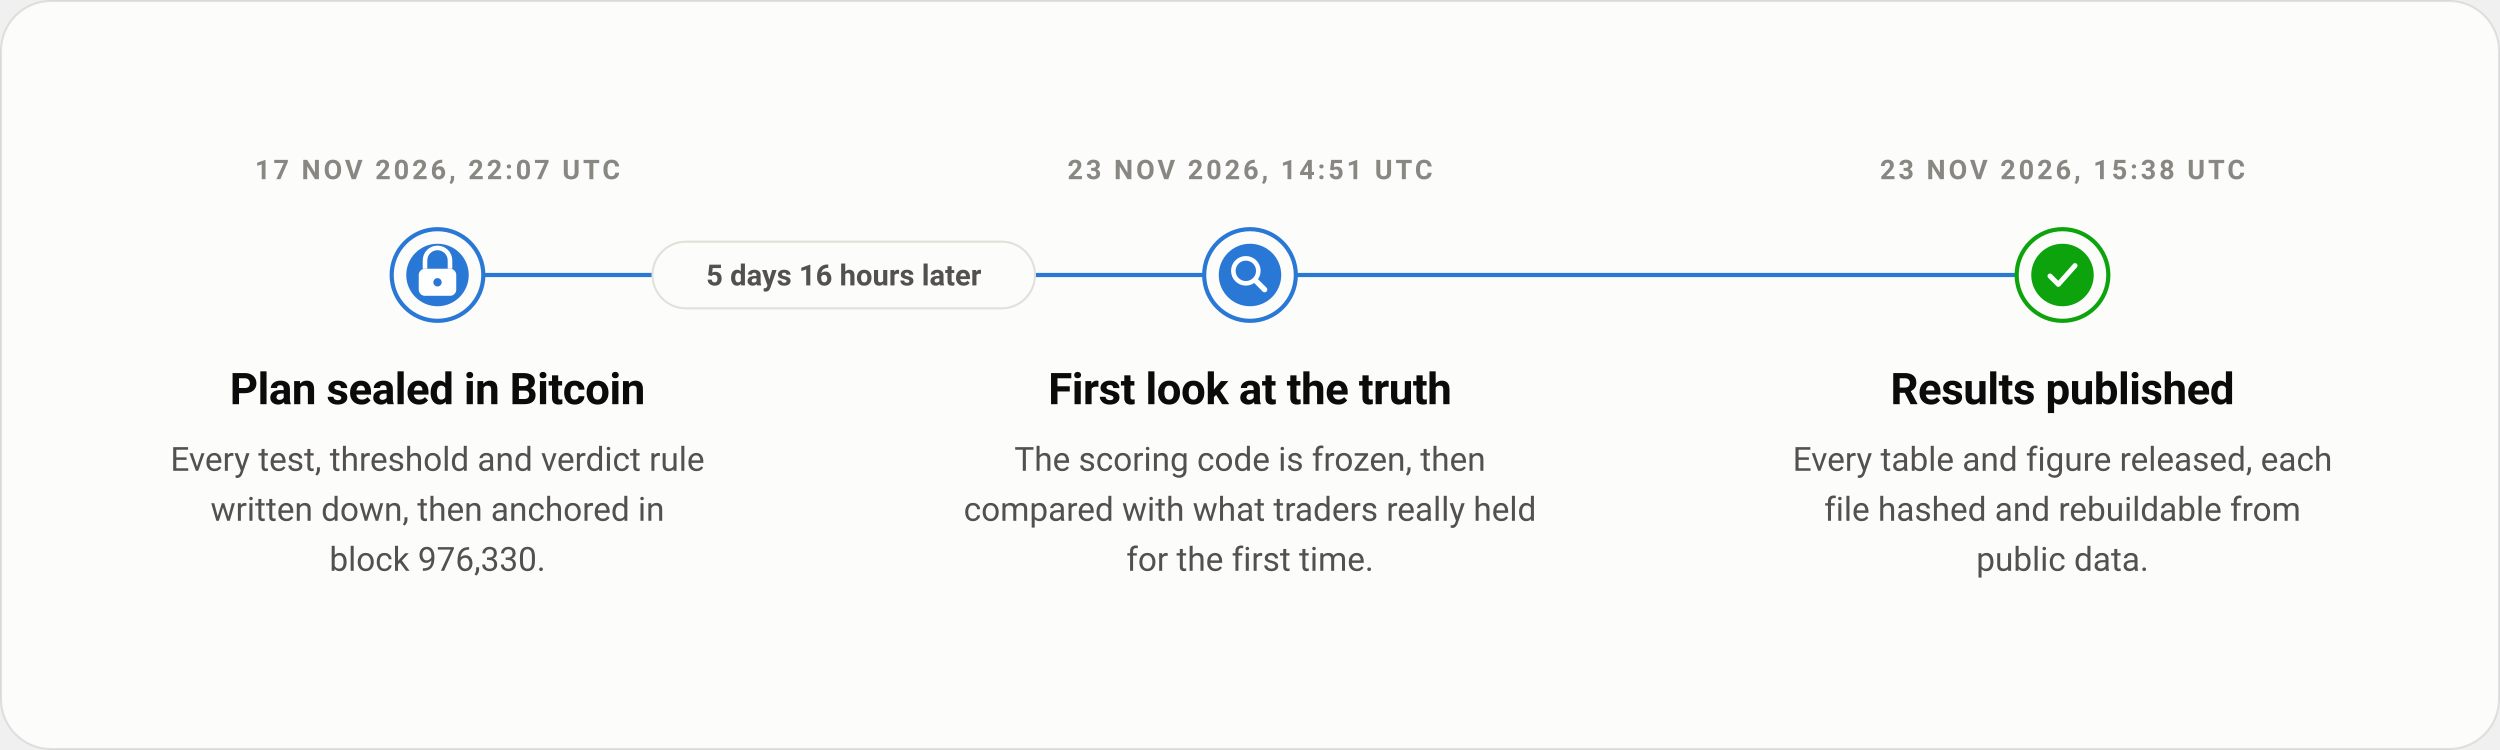
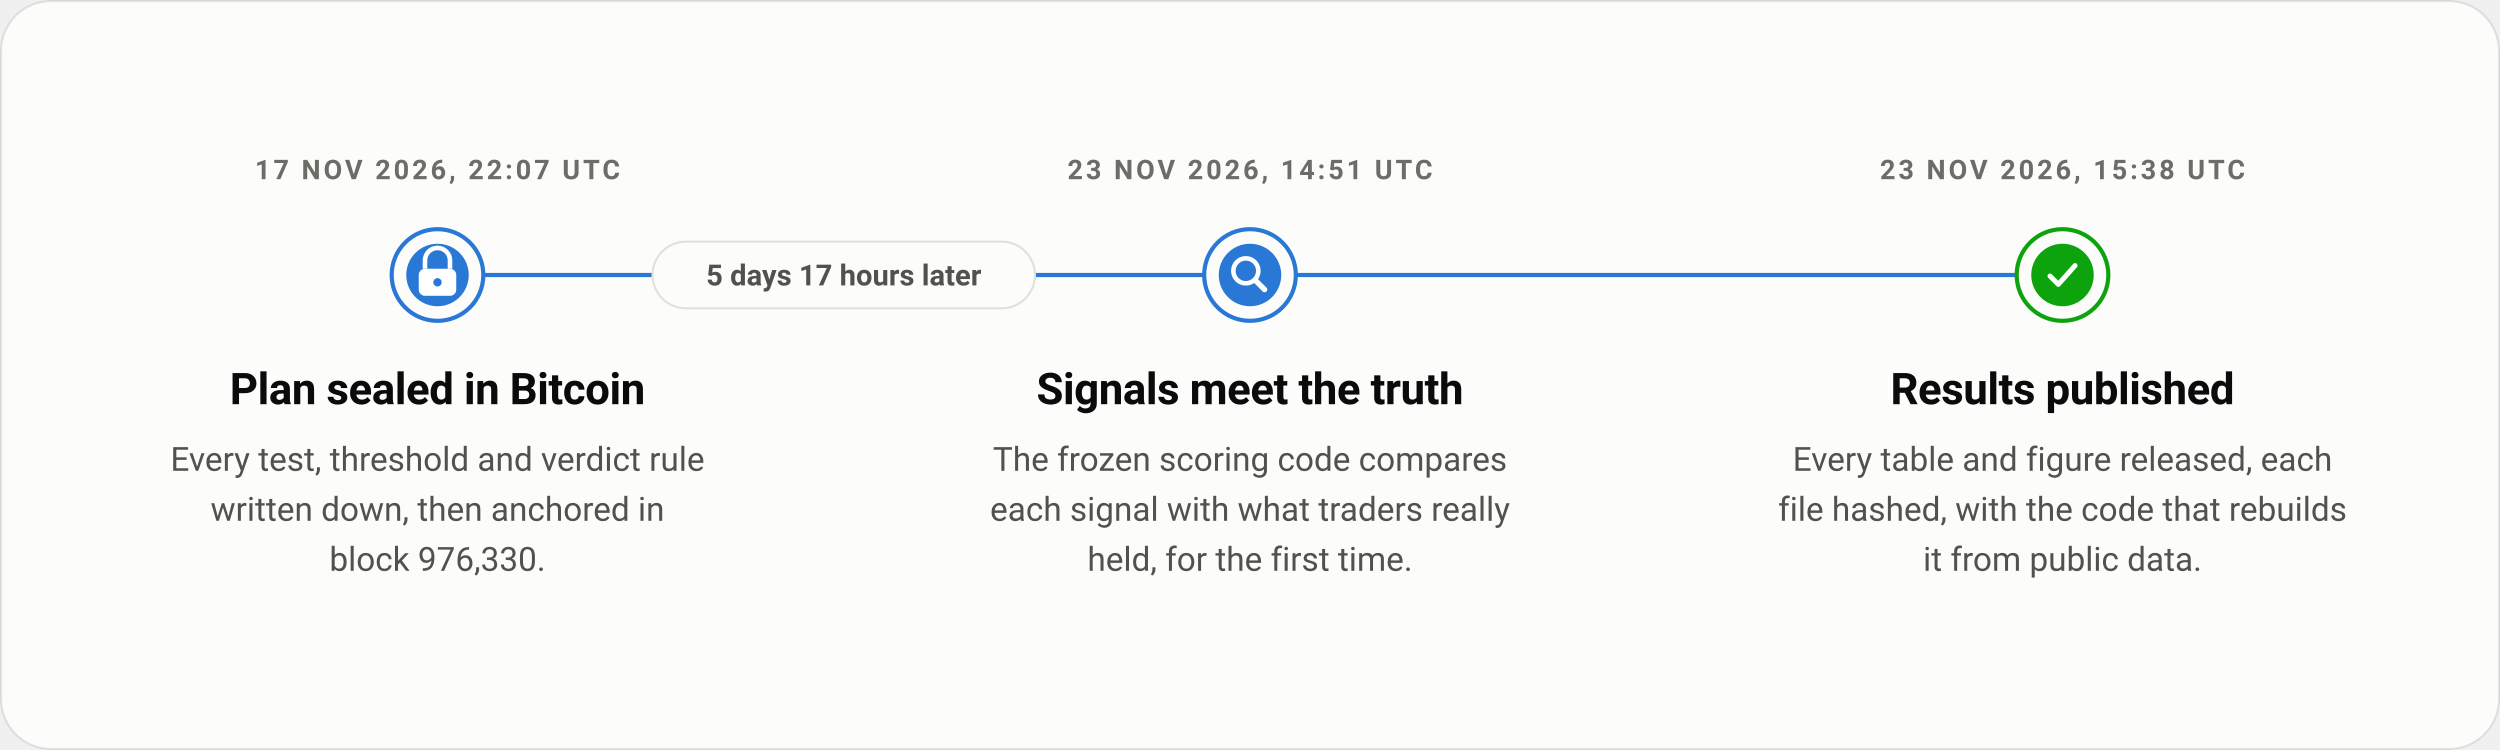
<svg xmlns="http://www.w3.org/2000/svg" width="1200" height="360" viewBox="0 0 1200 360" role="img" aria-labelledby="title desc">
-   <style>text{font-family:system-ui,-apple-system,"Segoe UI",Roboto,"Helvetica Neue",Arial,sans-serif}.fu{animation:fu .9s cubic-bezier(.22,1,.36,1) both}.fi{animation:fi .9s ease-out both}@keyframes fu{from{opacity:0;transform:translateY(12px)}to{opacity:1;transform:none}}@keyframes fi{from{opacity:0}to{opacity:1}}.d1{animation-delay:0.12s}.d2{animation-delay:0.24s}.d3{animation-delay:0.36s}.d4{animation-delay:0.48s}.d5{animation-delay:0.60s}.d6{animation-delay:0.72s}.d7{animation-delay:0.84s}.d8{animation-delay:0.96s}.d9{animation-delay:1.08s}.d10{animation-delay:1.20s}.d11{animation-delay:1.32s}.d12{animation-delay:1.44s}.d13{animation-delay:1.56s}.d14{animation-delay:1.68s}.d15{animation-delay:1.80s}.d16{animation-delay:1.92s}.d17{animation-delay:2.04s}.d18{animation-delay:2.16s}.d19{animation-delay:2.28s}.d20{animation-delay:2.40s}.d21{animation-delay:2.52s}.d22{animation-delay:2.64s}.d23{animation-delay:2.76s}.d24{animation-delay:2.88s}.draw{transform-box:fill-box;transform-origin:left center;animation:grow 2.2s cubic-bezier(.65,0,.35,1) .2s both}@keyframes grow{from{transform:scaleX(0)}to{transform:scaleX(1)}}.pop{animation:pop .7s cubic-bezier(.34,1.56,.64,1) both}@keyframes pop{from{opacity:0;transform:scale(.4)}to{opacity:1;transform:none}}@media (prefers-reduced-motion:reduce){*{animation:none!important}}</style>
+   <style>text{font-family:system-ui,-apple-system,"Segoe UI",Roboto,"Helvetica Neue",Arial,sans-serif}.fu{animation:fu .9s cubic-bezier(.22,1,.36,1) both}.fi{animation:fi .9s ease-out both}@keyframes fu{from{opacity:0;transform:translateY(12px)}to{opacity:1;transform:none}}@keyframes fi{from{opacity:0}to{opacity:1}}.draw{transform-box:fill-box;transform-origin:left center;animation:grow 2.2s cubic-bezier(.65,0,.35,1) .2s both}@keyframes grow{from{transform:scaleX(0)}to{transform:scaleX(1)}}.pop{animation:pop .7s cubic-bezier(.34,1.56,.64,1) both}@keyframes pop{from{opacity:0;transform:scale(.4)}to{opacity:1;transform:none}}.d1{animation-delay:0.12s}.d2{animation-delay:0.24s}.d3{animation-delay:0.36s}.d4{animation-delay:0.48s}.d5{animation-delay:0.60s}.d6{animation-delay:0.72s}.d7{animation-delay:0.84s}.d8{animation-delay:0.96s}.d9{animation-delay:1.08s}.d10{animation-delay:1.20s}.d11{animation-delay:1.32s}.d12{animation-delay:1.44s}.d13{animation-delay:1.56s}.d14{animation-delay:1.68s}.d15{animation-delay:1.80s}.d16{animation-delay:1.92s}.d17{animation-delay:2.04s}.d18{animation-delay:2.16s}.d19{animation-delay:2.28s}.d20{animation-delay:2.40s}.d21{animation-delay:2.52s}.d22{animation-delay:2.64s}.d23{animation-delay:2.76s}.d24{animation-delay:2.88s}@media (prefers-reduced-motion:reduce){*{animation:none!important}}</style>
  <rect x=".5" y=".5" width="1199" height="359" rx="24" fill="#fcfcfb" stroke="rgba(11,11,11,0.10)" />
  <rect x="210" y="131" width="780" height="2" fill="#e1e0d9" />
  <rect class="draw" x="210" y="131" width="780" height="2" fill="#2a78d6" />
  <g class="pop d2" style="transform-origin:210px 132px">
    <circle cx="210" cy="132" r="22" fill="#fcfcfb" stroke="#2a78d6" stroke-width="2" />
    <circle cx="210" cy="132" r="15" fill="#2a78d6" />
    <path d="M204 129v-4a6 6 0 0 1 12 0v4" fill="none" stroke="#fff" stroke-width="2.2" />
    <rect x="201" y="129" width="18" height="13" rx="3" fill="#fff" />
    <circle cx="210" cy="135.5" r="2" fill="#2a78d6" />
  </g>
-   <text x="210" y="86" font-size="13" fill="#898781" font-weight="700" text-anchor="middle" letter-spacing="1.4" class="fu d2">17 NOV 2026, 22:07 UTC</text>
+   <text x="210" y="86" font-size="13" fill="#6e6c67" font-weight="700" text-anchor="middle" letter-spacing="1.4" class="fu d2">17 NOV 2026, 22:07 UTC</text>
  <text x="210" y="194" font-size="21" fill="#0b0b0b" font-weight="700" text-anchor="middle" letter-spacing="-0.2" class="fu d3">Plan sealed in Bitcoin</text>
  <text x="210" y="226" font-size="16" fill="#52514e" text-anchor="middle" class="fu d4">Every test, threshold and verdict rule</text>
  <text x="210" y="250" font-size="16" fill="#52514e" text-anchor="middle" class="fu d4">written down, then anchored in</text>
  <text x="210" y="274" font-size="16" fill="#52514e" text-anchor="middle" class="fu d4">block 976,330.</text>
  <g class="pop d6" style="transform-origin:600px 132px">
    <circle cx="600" cy="132" r="22" fill="#fcfcfb" stroke="#2a78d6" stroke-width="2" />
    <circle cx="600" cy="132" r="15" fill="#2a78d6" />
    <circle cx="598" cy="130" r="6" fill="none" stroke="#fff" stroke-width="2.2" />
    <path d="M602.5 134.5l4.5 4.5" stroke="#fff" stroke-width="2.6" stroke-linecap="round" />
  </g>
-   <text x="600" y="86" font-size="13" fill="#898781" font-weight="700" text-anchor="middle" letter-spacing="1.4" class="fu d6">23 NOV 2026, 14:51 UTC</text>
-   <text x="600" y="194" font-size="21" fill="#0b0b0b" font-weight="700" text-anchor="middle" letter-spacing="-0.2" class="fu d7">First look at the truth</text>
-   <text x="600" y="226" font-size="16" fill="#52514e" text-anchor="middle" class="fu d8">The scoring code is frozen, then</text>
-   <text x="600" y="250" font-size="16" fill="#52514e" text-anchor="middle" class="fu d8">compared with what traders really held</text>
-   <text x="600" y="274" font-size="16" fill="#52514e" text-anchor="middle" class="fu d8">for the first time.</text>
+   <text x="600" y="86" font-size="13" fill="#6e6c67" font-weight="700" text-anchor="middle" letter-spacing="1.4" class="fu d6">23 NOV 2026, 14:51 UTC</text>
+   <text x="600" y="194" font-size="21" fill="#0b0b0b" font-weight="700" text-anchor="middle" letter-spacing="-0.2" class="fu d7">Signals meet the truth</text>
+   <text x="600" y="226" font-size="16" fill="#52514e" text-anchor="middle" class="fu d8">The frozen scoring code compares</text>
+   <text x="600" y="250" font-size="16" fill="#52514e" text-anchor="middle" class="fu d8">each signal with what traders really</text>
+   <text x="600" y="274" font-size="16" fill="#52514e" text-anchor="middle" class="fu d8">held, for the first time.</text>
  <g class="pop d10" style="transform-origin:990px 132px">
    <circle cx="990" cy="132" r="22" fill="#fcfcfb" stroke="#0ca30c" stroke-width="2" />
    <circle cx="990" cy="132" r="15" fill="#0ca30c" />
    <path d="M984 132.5l4 4 8-9" fill="none" stroke="#fff" stroke-width="2.4" stroke-linecap="round" stroke-linejoin="round" />
  </g>
-   <text x="990" y="86" font-size="13" fill="#898781" font-weight="700" text-anchor="middle" letter-spacing="1.4" class="fu d10">23 NOV 2026, 15:38 UTC</text>
+   <text x="990" y="86" font-size="13" fill="#6e6c67" font-weight="700" text-anchor="middle" letter-spacing="1.4" class="fu d10">23 NOV 2026, 15:38 UTC</text>
  <text x="990" y="194" font-size="21" fill="#0b0b0b" font-weight="700" text-anchor="middle" letter-spacing="-0.2" class="fu d11">Results published</text>
  <text x="990" y="226" font-size="16" fill="#52514e" text-anchor="middle" class="fu d12">Every table and figure released, each</text>
-   <text x="990" y="250" font-size="16" fill="#52514e" text-anchor="middle" class="fu d12">file hashed and rebuildable from</text>
-   <text x="990" y="274" font-size="16" fill="#52514e" text-anchor="middle" class="fu d12">public data.</text>
+   <text x="990" y="250" font-size="16" fill="#52514e" text-anchor="middle" class="fu d12">file hashed, with the code that rebuilds</text>
+   <text x="990" y="274" font-size="16" fill="#52514e" text-anchor="middle" class="fu d12">it from public data.</text>
  <g class="fi d4">
    <rect x="313.2" y="116" width="183.6" height="32" rx="16" fill="#fcfcfb" stroke="#e1e0d9" />
-     <text x="405" y="137" font-size="14" fill="#52514e" font-weight="650" text-anchor="middle">5 days 16 hours later</text>
+     <text x="405" y="137" font-size="14" fill="#52514e" font-weight="650" text-anchor="middle">5 days 17 hours later</text>
  </g>
</svg>
